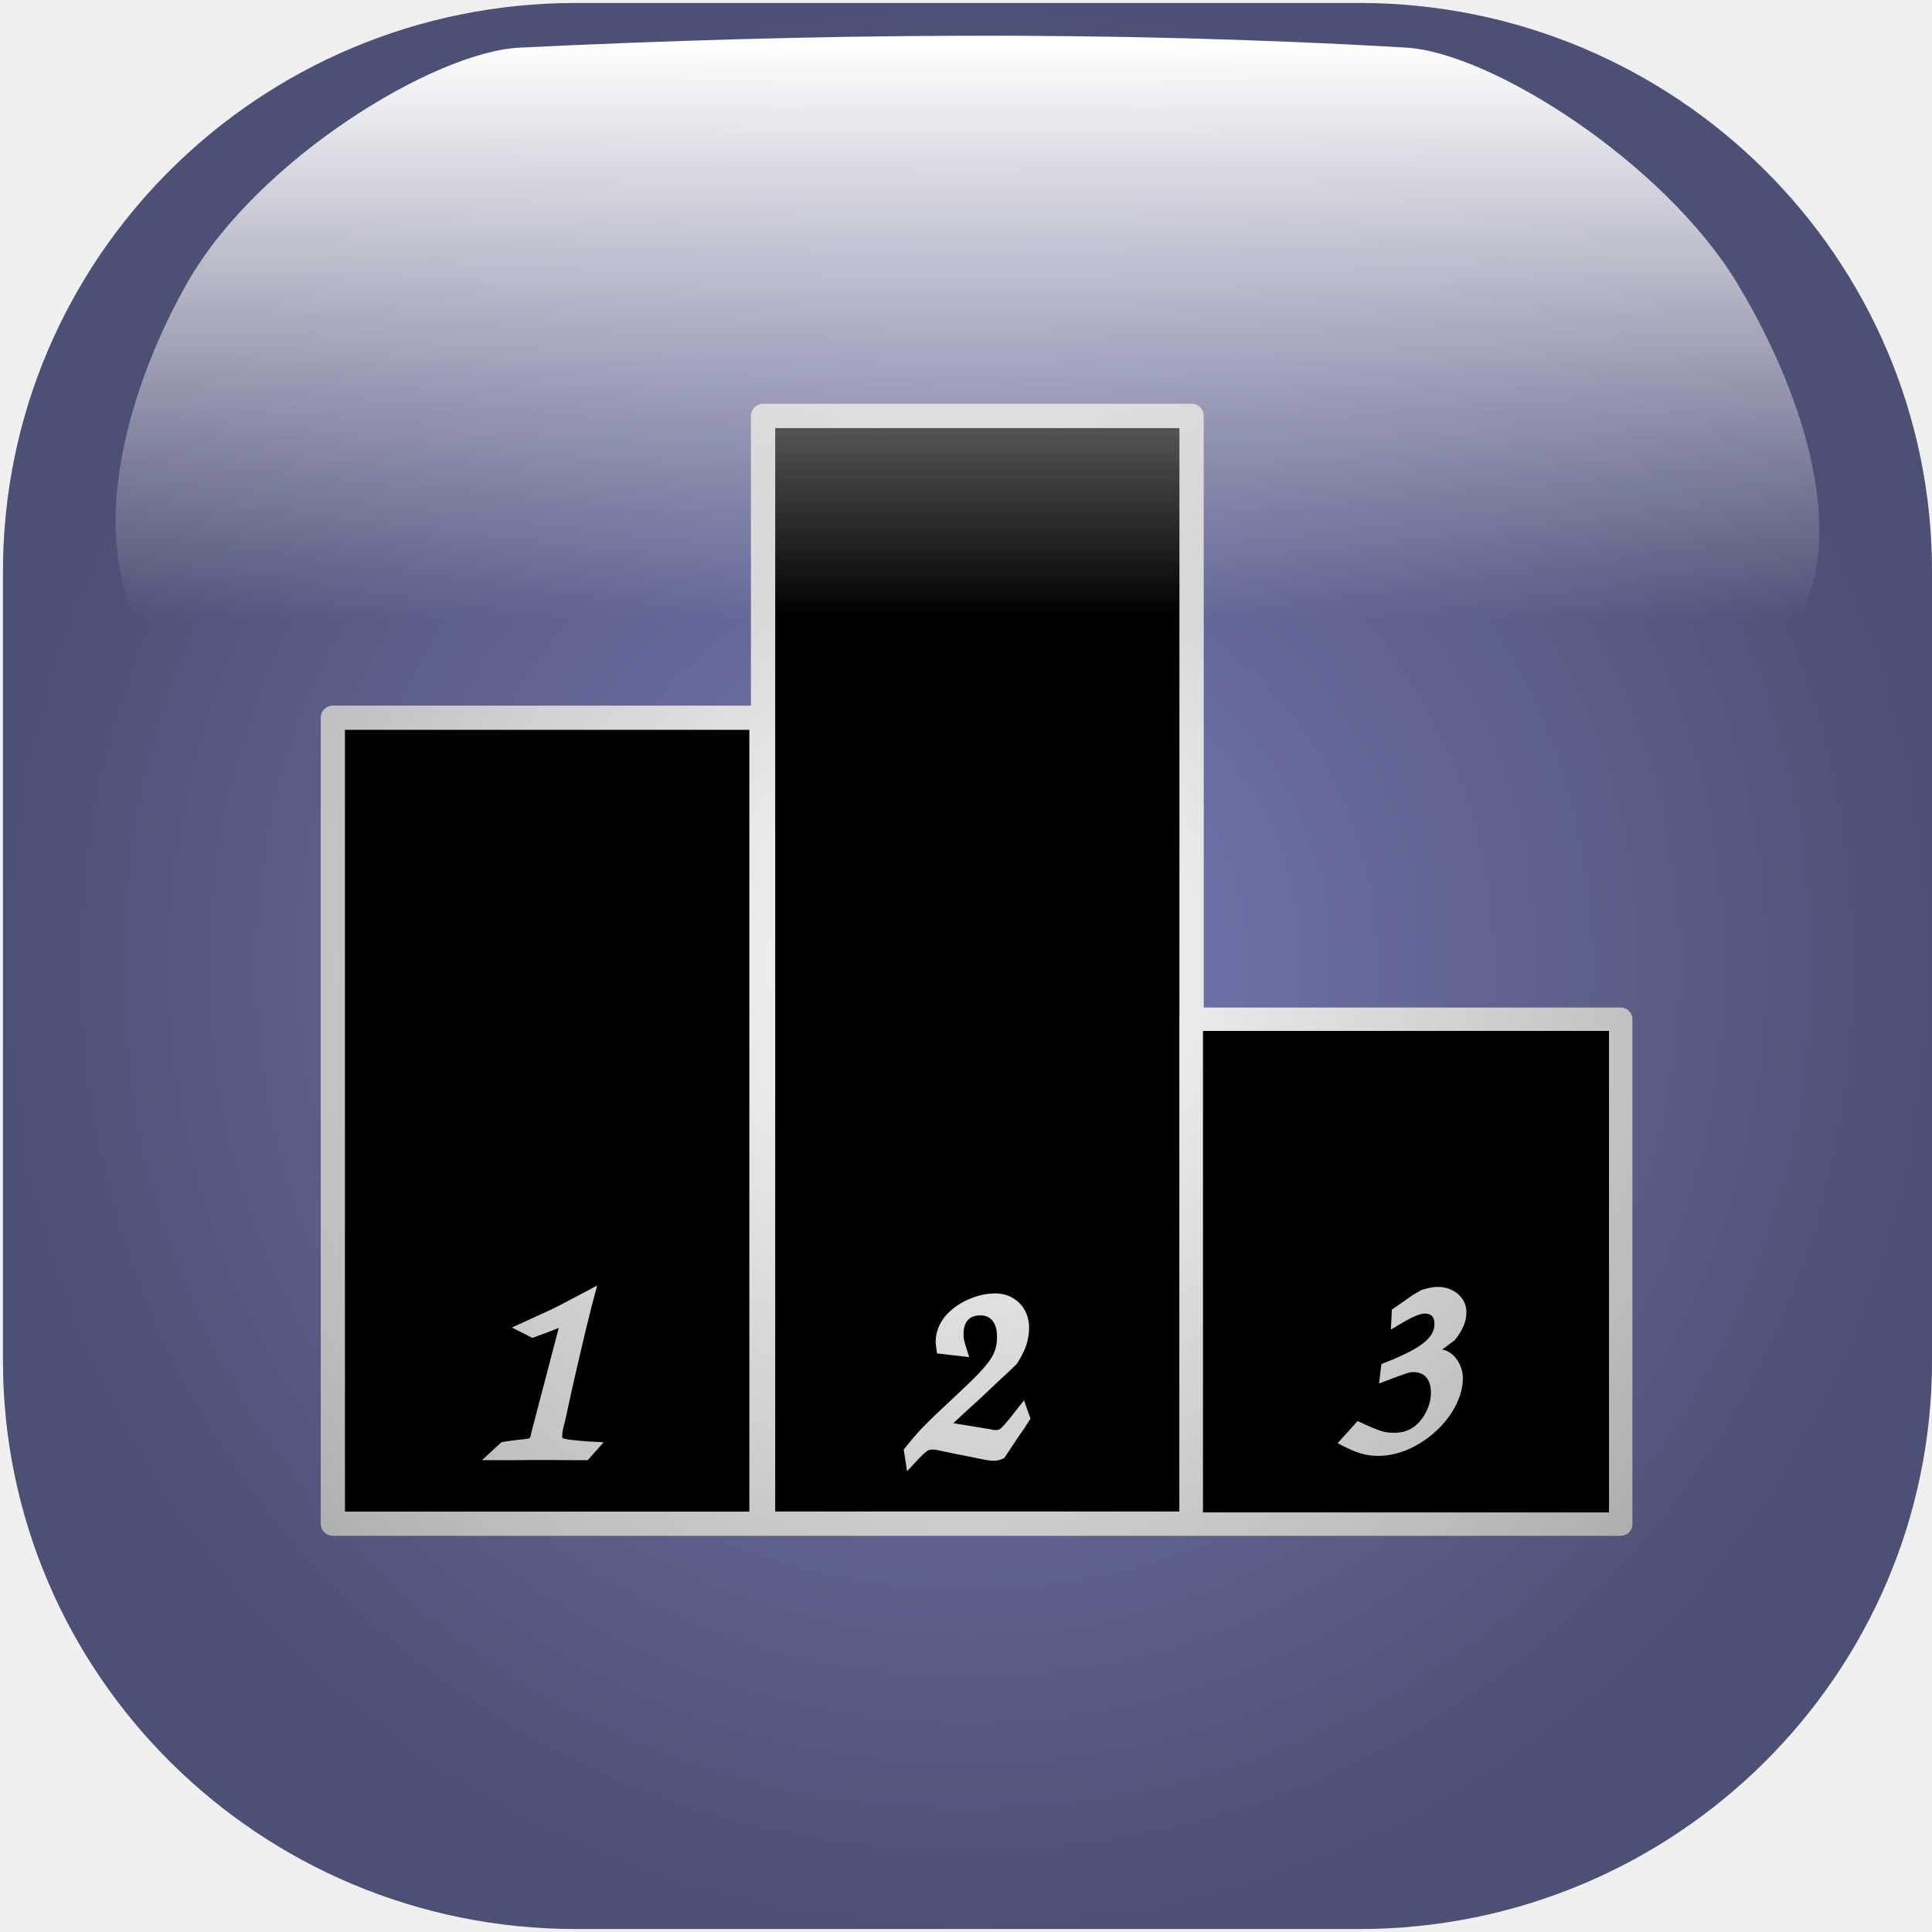
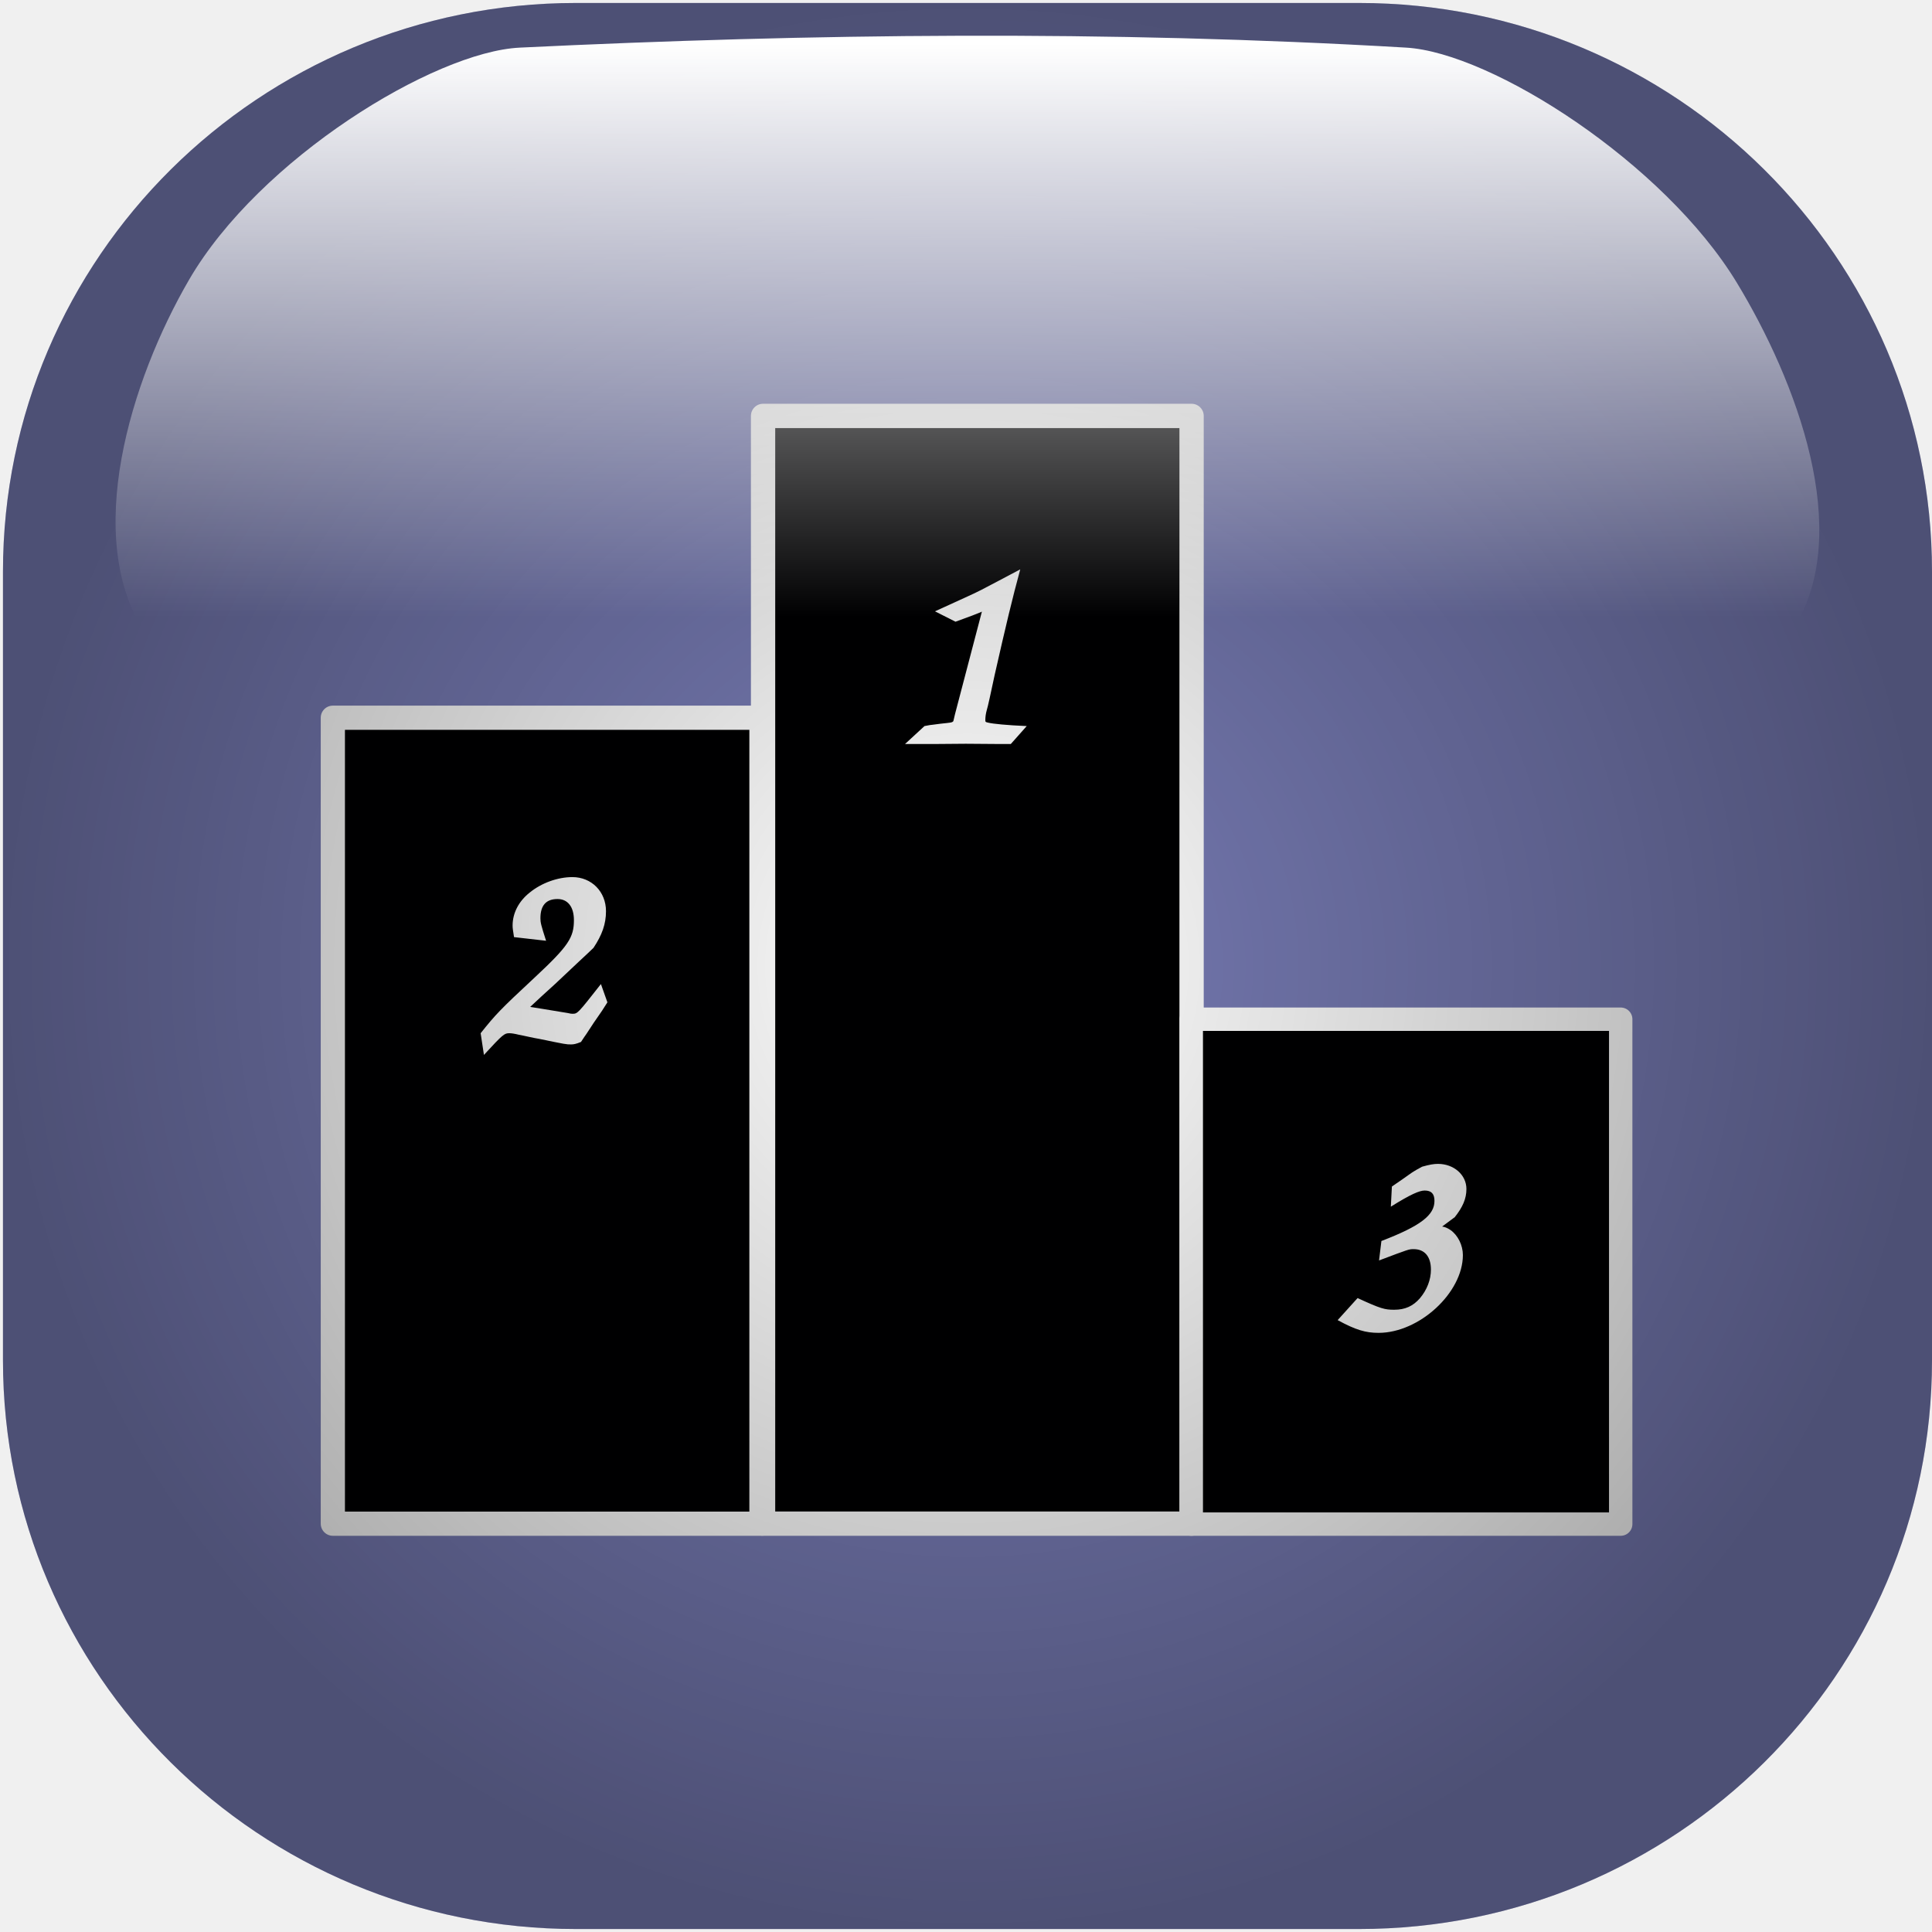
<svg xmlns="http://www.w3.org/2000/svg" xmlns:xlink="http://www.w3.org/1999/xlink" width="256" height="256" id="svg2" version="1.1">
  <defs id="defs4">
    <linearGradient id="linearGradient3761">
      <stop style="stop-color:#000000;stop-opacity:0;" offset="0" id="stop3763" />
      <stop style="stop-color:#000000;stop-opacity:1;" offset="1" id="stop3765" />
    </linearGradient>
    <linearGradient id="linearGradient4884">
      <stop style="stop-color:#ffffff;stop-opacity:1;" offset="0" id="stop4886" />
      <stop style="stop-color:#ffffff;stop-opacity:0;" offset="1" id="stop4888" />
    </linearGradient>
-     <linearGradient xlink:href="#linearGradient4884" id="linearGradient4890" x1="124.411" y1="802.159" x2="124.411" y2="878.154" gradientUnits="userSpaceOnUse" gradientTransform="matrix(0.910613,0,0,1,11.03861,0)" />
-     <radialGradient xlink:href="#linearGradient3761" id="radialGradient3767" cx="128.197" cy="128" fx="128.197" fy="128" r="127.803" gradientTransform="matrix(1,0,0,0.9984568,0,0.1975318)" gradientUnits="userSpaceOnUse" />
+     <linearGradient xlink:href="#linearGradient4884" id="linearGradient4890" x1="124.411" y1="802.159" x2="124.411" y2="878.154" gradientUnits="userSpaceOnUse" gradientTransform="matrix(0.910613,0,0,1,11.0386,0)" />
+     <radialGradient xlink:href="#linearGradient3761" id="radialGradient3767" cx="128.197" cy="128" fx="128.197" fy="128" r="127.803" gradientTransform="matrix(1,0,0,0.9984568,-4.5e-4,796.5597)" gradientUnits="userSpaceOnUse" />
  </defs>
  <g id="layer1" transform="translate(0,-796.3622)">
-     <rect style="fill:#777bb4;fill-opacity:0.996" id="rect4877" width="255.606" height="255.211" x="0.394" y="0.394" transform="translate(0,796.3622)" rx="75.932" ry="75.341" />
-     <g id="g3861">
-       <g id="g3796">
-         <rect style="fill:#000000;fill-opacity:0.996;stroke:#ffffff;stroke-width:3.219;stroke-linejoin:round;stroke-miterlimit:4;stroke-opacity:1;stroke-dasharray:none" id="rect3769" width="56.781" height="146.781" x="101.11" y="851.472" rx="0" ry="107.913" />
-         <rect style="fill:#000000;fill-opacity:0.996;stroke:#ffffff;stroke-width:3.099;stroke-linejoin:round;stroke-miterlimit:4;stroke-opacity:1;stroke-dasharray:none" id="rect3769-1" width="56.901" height="66.901" x="157.85" y="931.412" rx="0" ry="49.185" />
-         <rect style="fill:#000000;fill-opacity:0.996;stroke:#ffffff;stroke-width:3.206;stroke-linejoin:round;stroke-miterlimit:4;stroke-opacity:1;stroke-dasharray:none" id="rect3769-7" width="56.794" height="106.794" x="44.103" y="891.465" rx="0" ry="78.515" />
+     <g id="g3027">
+       <rect ry="75.341" rx="75.932" transform="translate(0,796.3622)" y="0.394" x="0.394" height="255.211" width="255.606" id="rect4877" style="fill:#777bb4;fill-opacity:0.996" />
+       <g id="g3015">
+         <g id="g3796">
+           <rect ry="107.913" rx="0" y="851.472" x="101.11" height="146.781" width="56.781" id="rect3769" style="fill:#000000;fill-opacity:0.996;stroke:#ffffff;stroke-width:3.219;stroke-linejoin:round;stroke-miterlimit:4;stroke-opacity:1;stroke-dasharray:none" />
+           <rect ry="49.185" rx="0" y="931.412" x="157.85" height="66.901" width="56.901" id="rect3769-1" style="fill:#000000;fill-opacity:0.996;stroke:#ffffff;stroke-width:3.099;stroke-linejoin:round;stroke-miterlimit:4;stroke-opacity:1;stroke-dasharray:none" />
+           <rect ry="78.515" rx="0" y="891.465" x="44.103" height="106.794" width="56.794" id="rect3769-7" style="fill:#000000;fill-opacity:0.996;stroke:#ffffff;stroke-width:3.206;stroke-linejoin:round;stroke-miterlimit:4;stroke-opacity:1;stroke-dasharray:none" />
+         </g>
+         <text xml:space="preserve" style="font-size:36px;font-style:normal;font-variant:normal;font-weight:bold;font-stretch:normal;text-align:start;line-height:125%;letter-spacing:0px;word-spacing:0px;writing-mode:lr-tb;text-anchor:start;fill:#ffffff;fill-opacity:1;stroke:none;font-family:Comic Sans MS;-inkscape-font-specification:Comic Sans MS Bold" x="176.387" y="972.754" id="text3805">
+           <tspan id="tspan3807" x="176.387" y="972.754">3</tspan>
+         </text>
+         <text xml:space="preserve" style="font-size:36px;font-style:normal;font-variant:normal;font-weight:bold;font-stretch:normal;text-align:start;line-height:125%;letter-spacing:0px;word-spacing:0px;writing-mode:lr-tb;text-anchor:start;fill:#ffffff;fill-opacity:1;stroke:none;font-family:Comic Sans MS;-inkscape-font-specification:Comic Sans MS Bold" x="62.047" y="934.644" id="text3805-4">
+           <tspan id="tspan3807-0" x="62.047" y="934.644">2</tspan>
+         </text>
+         <text xml:space="preserve" style="font-size:36px;font-style:normal;font-variant:normal;font-weight:bold;font-stretch:normal;text-align:start;line-height:125%;letter-spacing:0px;word-spacing:0px;writing-mode:lr-tb;text-anchor:start;fill:#ffffff;fill-opacity:1;stroke:none;font-family:Comic Sans MS;-inkscape-font-specification:Comic Sans MS Bold" x="118.109" y="894.945" id="text3805-9">
+           <tspan id="tspan3807-4" x="118.109" y="894.945">1</tspan>
+         </text>
      </g>
-       <text id="text3805" y="989.054" x="176.387" style="font-size:36px;font-style:normal;font-variant:normal;font-weight:bold;font-stretch:normal;text-align:start;line-height:125%;letter-spacing:0px;word-spacing:0px;writing-mode:lr-tb;text-anchor:start;fill:#ffffff;fill-opacity:1;stroke:none;font-family:Comic Sans MS;-inkscape-font-specification:Comic Sans MS Bold" xml:space="preserve">
-         <tspan y="989.054" x="176.387" id="tspan3807">3</tspan>
-       </text>
-       <text id="text3805-4" y="989.845" x="62.047" style="font-size:36px;font-style:normal;font-variant:normal;font-weight:bold;font-stretch:normal;text-align:start;line-height:125%;letter-spacing:0px;word-spacing:0px;writing-mode:lr-tb;text-anchor:start;fill:#ffffff;fill-opacity:1;stroke:none;font-family:Comic Sans MS;-inkscape-font-specification:Comic Sans MS Bold" xml:space="preserve">
-         <tspan y="989.845" x="62.047" id="tspan3807-0">1</tspan>
-       </text>
-       <text id="text3805-9" y="989.809" x="118.109" style="font-size:36px;font-style:normal;font-variant:normal;font-weight:bold;font-stretch:normal;text-align:start;line-height:125%;letter-spacing:0px;word-spacing:0px;writing-mode:lr-tb;text-anchor:start;fill:#ffffff;fill-opacity:1;stroke:none;font-family:Comic Sans MS;-inkscape-font-specification:Comic Sans MS Bold" xml:space="preserve">
-         <tspan y="989.809" x="118.109" id="tspan3807-4">2</tspan>
-       </text>
+       <rect style="opacity:0.35;fill:url(#radialGradient3767);fill-opacity:1" id="rect2989" width="255.606" height="255.211" x="0.394" y="796.757" rx="75.932" ry="75.341" />
+       <path id="rect4881" d="m 68.869,802.673 c 38.727,-1.866 77.774,-2.331 117.456,0 11.326,0.665 34.174,15.257 43.822,31.162 7.825,12.9 15.542,32.986 7.543,45.757 -9.875,15.765 -40.022,10.65 -51.365,10.65 l -117.456,0 c -11.343,0 -39.69,5.05 -49.569,-9.861 -8.458,-12.766 -1.984,-33.63 5.747,-46.94 9.324,-16.052 32.49,-30.221 43.822,-30.767 z" style="fill:url(#linearGradient4890);fill-opacity:1" />
    </g>
-     <rect ry="75.341" rx="75.932" y="0.394" x="0.394" height="255.211" width="255.606" id="rect2989" style="fill:url(#radialGradient3767);fill-opacity:1;opacity:0.35" transform="translate(0,796.3622)" />
-     <path style="fill:url(#linearGradient4890);fill-opacity:1" d="m 68.869,802.673 c 38.727,-1.866 77.774,-2.331 117.456,0 11.326,0.665 34.174,15.257 43.822,31.162 7.825,12.9 15.542,32.986 7.543,45.757 -9.875,15.765 -40.022,10.65 -51.365,10.65 l -117.456,0 c -11.343,0 -39.69,5.05 -49.569,-9.861 -8.458,-12.766 -1.984,-33.63 5.747,-46.94 9.324,-16.052 32.49,-30.221 43.822,-30.767 z" id="rect4881" />
  </g>
</svg>
